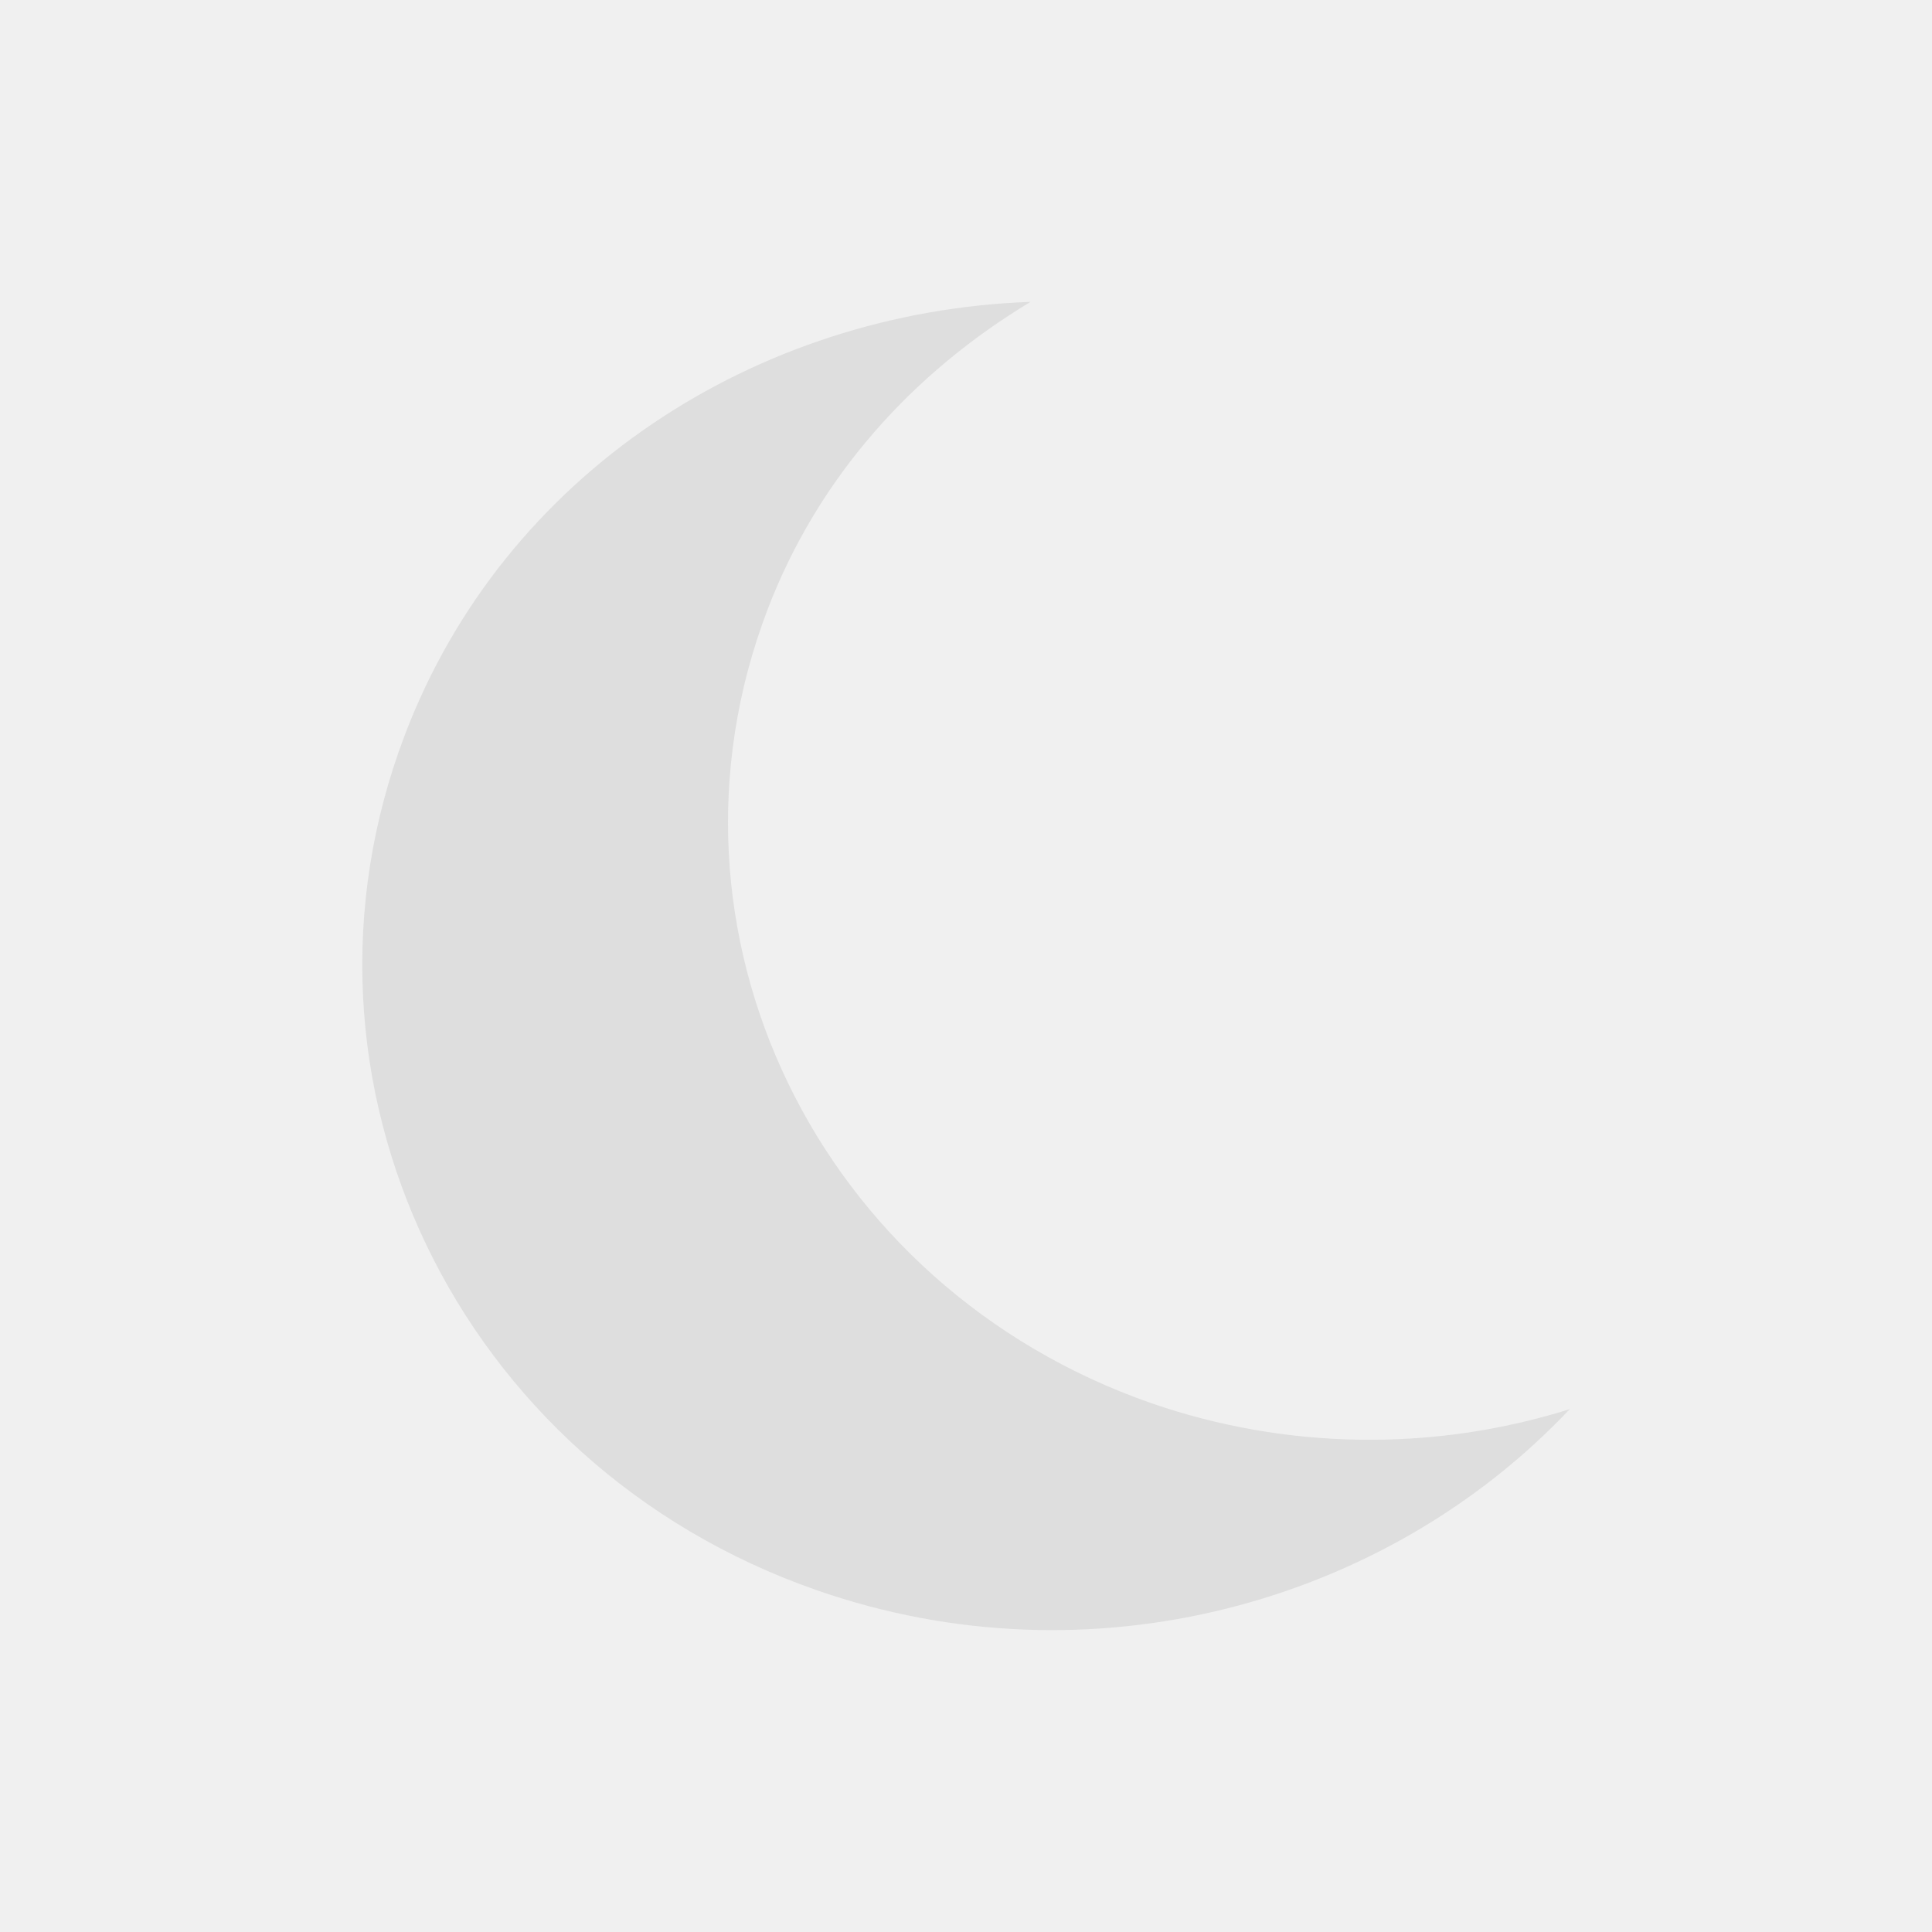
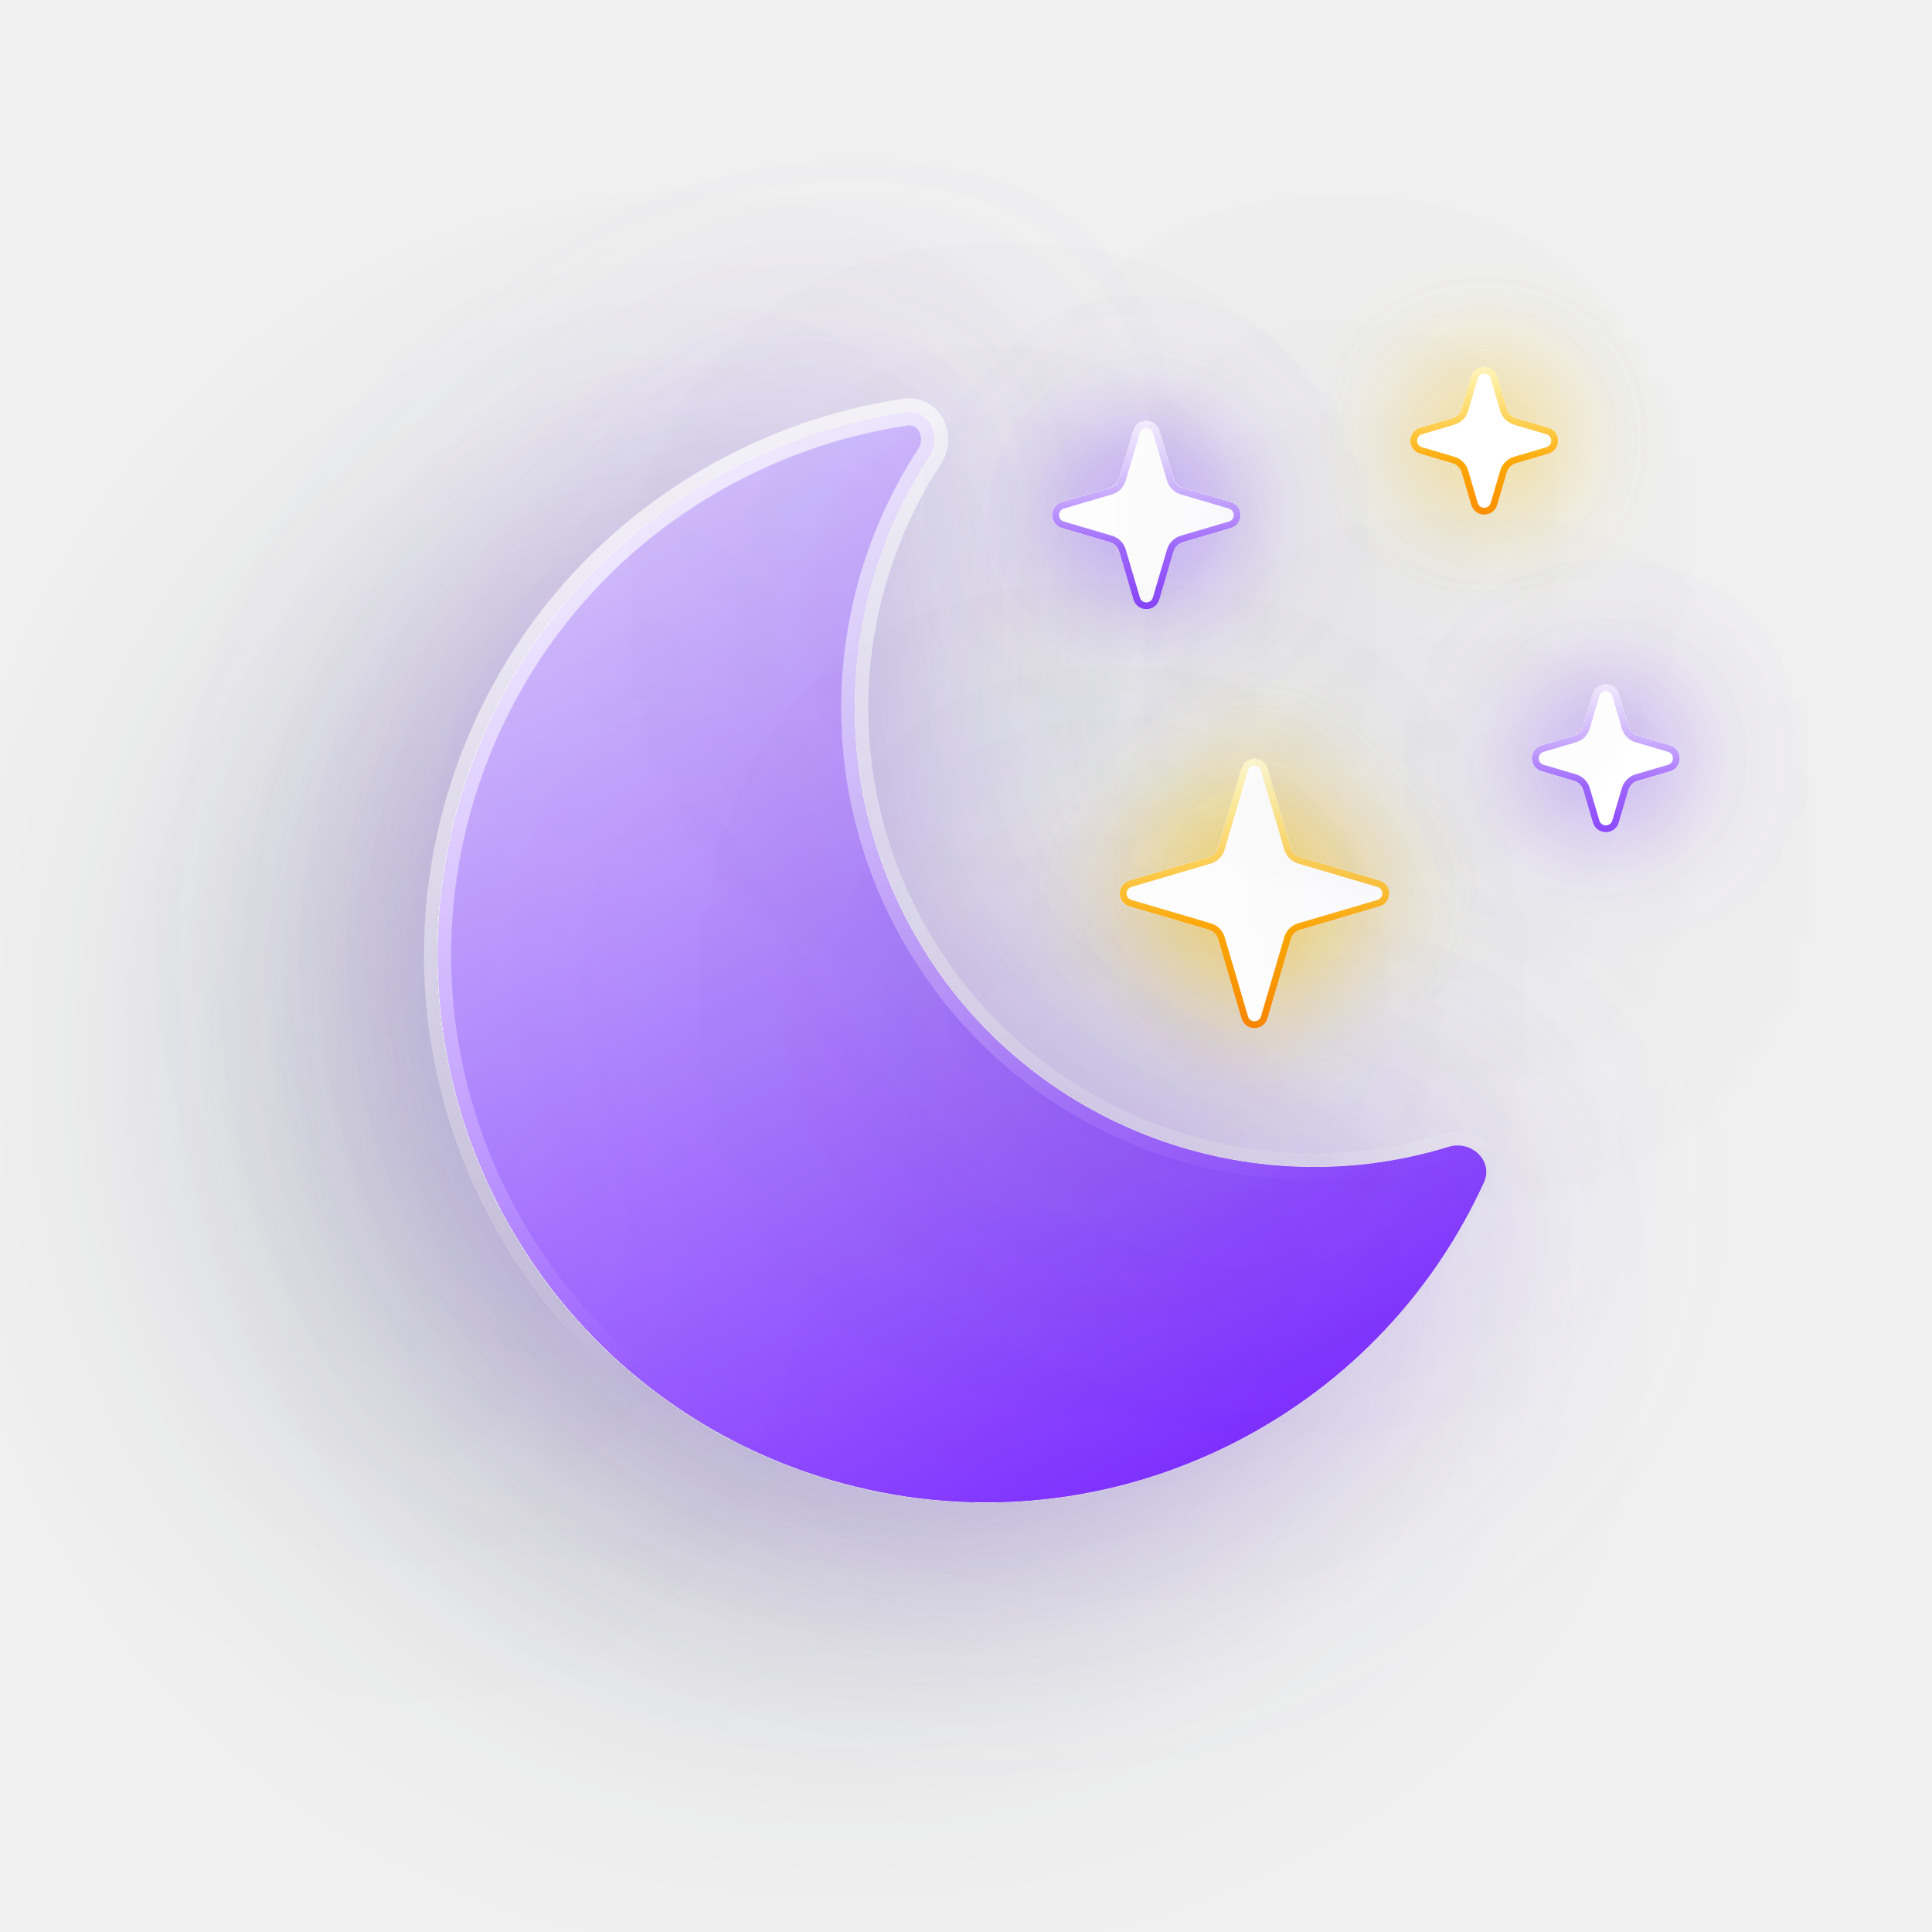
<svg xmlns="http://www.w3.org/2000/svg" width="32" height="32" version="1.1" id="svg1">
  <defs id="defs1">
    <style id="current-color-scheme" type="text/css">
   .ColorScheme-Text { color:#dedede; } .ColorScheme-Highlight { color:#5294e2; }
  </style>
+     <linearGradient id="paint0_linear_2_336" x1="511.961" y1="493.989" x2="586.152" y2="638.227" gradientUnits="userSpaceOnUse">
+       <stop offset="0" stop-color="#D6C2FF" id="stop31" />
+       <stop offset="1" stop-color="#7E2FFF" id="stop32" />
+     </linearGradient>
+     <filter id="filter0_dd_2_336" x="412.098" y="438.412" width="264.22" height="264.41" filterUnits="userSpaceOnUse" color-interpolation-filters="sRGB">
+       <feFlood flood-opacity="0" result="BackgroundImageFix" id="feFlood11" />
+       <feColorMatrix in="SourceAlpha" type="matrix" values="0 0 0 0 0 0 0 0 0 0 0 0 0 0 0 0 0 0 127 0" result="hardAlpha" id="feColorMatrix11" />
+       <feOffset dx="-21" dy="15" id="feOffset11" />
+       <feGaussianBlur stdDeviation="25" id="feGaussianBlur11" />
+       <feComposite in2="hardAlpha" operator="out" id="feComposite11" />
+       <feColorMatrix type="matrix" values="0 0 0 0 0.113 0 0 0 0 0.149 0 0 0 0 0.275 0 0 0 0.25 0" id="feColorMatrix12" />
+       <feBlend mode="normal" in2="BackgroundImageFix" result="effect1_dropShadow_2_336" id="feBlend12" />
+       <feColorMatrix in="SourceAlpha" type="matrix" values="0 0 0 0 0 0 0 0 0 0 0 0 0 0 0 0 0 0 127 0" result="hardAlpha" id="feColorMatrix13" />
+       <feOffset id="feOffset13" />
+       <feGaussianBlur stdDeviation="19" id="feGaussianBlur13" />
+       <feComposite in2="hardAlpha" operator="out" id="feComposite13" />
+       <feColorMatrix type="matrix" values="0 0 0 0 0.62 0 0 0 0 0.424 0 0 0 0 1 0 0 0 0.4 0" id="feColorMatrix14" />
+       <feBlend mode="normal" in2="effect1_dropShadow_2_336" result="effect2_dropShadow_2_336" id="feBlend14" />
+       <feBlend mode="normal" in="SourceGraphic" in2="effect2_dropShadow_2_336" result="shape" id="feBlend15" />
+     </filter>
+     <linearGradient id="paint1_linear_2_336" x1="520.038" y1="414.677" x2="566.183" y2="603.979" gradientUnits="userSpaceOnUse">
+       <stop stop-color="white" id="stop33" />
+       <stop offset="1" stop-color="white" stop-opacity="0" id="stop34" />
+     </linearGradient>
+     <mask id="path-1-inside-1_2_336" fill="#ffffff">
+       <path fill-rule="evenodd" clip-rule="evenodd" d="m 552.339,476.456 c 3.453,-0.512 5.514,3.562 3.604,6.484 -12.939,19.798 -15.162,45.796 -3.57,68.331 15.295,29.736 49.483,43.411 80.363,33.906 3.339,-1.028 6.685,2.084 5.234,5.263 -7.299,15.984 -19.821,29.722 -36.659,38.383 -39.83,20.488 -88.728,4.807 -109.215,-35.023 -20.488,-39.83 -4.807,-88.727 35.023,-109.215 8.135,-4.184 16.648,-6.86 25.22,-8.129 z" id="path1-5" />
+     </mask>
+     <filter id="filter5" x="412.098" y="438.412" width="264.22" height="264.41" filterUnits="userSpaceOnUse" color-interpolation-filters="sRGB">
+       <feFlood flood-opacity="0" result="BackgroundImageFix" id="feFlood1" />
+       <feColorMatrix in="SourceAlpha" type="matrix" values="0 0 0 0 0 0 0 0 0 0 0 0 0 0 0 0 0 0 127 0" result="hardAlpha" id="feColorMatrix1" />
+       <feOffset dx="-21" dy="15" id="feOffset1" />
+       <feGaussianBlur stdDeviation="25" id="feGaussianBlur1" />
+       <feComposite in2="hardAlpha" operator="out" id="feComposite1" />
+       <feColorMatrix type="matrix" values="0 0 0 0 0.113 0 0 0 0 0.149 0 0 0 0 0.275 0 0 0 0.25 0" id="feColorMatrix2" />
+       <feBlend mode="normal" in2="BackgroundImageFix" result="effect1_dropShadow_2_336" id="feBlend2" />
+       <feColorMatrix in="SourceAlpha" type="matrix" values="0 0 0 0 0 0 0 0 0 0 0 0 0 0 0 0 0 0 127 0" result="hardAlpha" id="feColorMatrix3" />
+       <feOffset id="feOffset3" />
+       <feGaussianBlur stdDeviation="19" id="feGaussianBlur3" />
+       <feComposite in2="hardAlpha" operator="out" id="feComposite3" />
+       <feColorMatrix type="matrix" values="0 0 0 0 0.62 0 0 0 0 0.424 0 0 0 0 1 0 0 0 0.4 0" id="feColorMatrix4" />
+       <feBlend mode="normal" in2="effect1_dropShadow_2_336" result="effect2_dropShadow_2_336" id="feBlend4" />
+       <feBlend mode="normal" in="SourceGraphic" in2="effect2_dropShadow_2_336" result="shape" id="feBlend5" />
+     </filter>
+     <linearGradient id="paint2_linear_2_336" x1="587.137" y1="473.016" x2="587.137" y2="511.016" gradientUnits="userSpaceOnUse">
+       <stop offset="0" stop-color="#D6C2FF" id="stop35" />
+       <stop offset="1" stop-color="#7E2FFF" id="stop36" />
+     </linearGradient>
+     <filter id="filter1_dd_2_336" x="503.073" y="442.753" width="127.855" height="127.855" filterUnits="userSpaceOnUse" color-interpolation-filters="sRGB">
+       <feFlood flood-opacity="0" result="BackgroundImageFix" id="feFlood15" />
+       <feColorMatrix in="SourceAlpha" type="matrix" values="0 0 0 0 0 0 0 0 0 0 0 0 0 0 0 0 0 0 127 0" result="hardAlpha" id="feColorMatrix15" />
+       <feOffset dx="-21" dy="15" id="feOffset15" />
+       <feGaussianBlur stdDeviation="25" id="feGaussianBlur15" />
+       <feComposite in2="hardAlpha" operator="out" id="feComposite15" />
+       <feColorMatrix type="matrix" values="0 0 0 0 0.113 0 0 0 0 0.149 0 0 0 0 0.275 0 0 0 0.25 0" id="feColorMatrix16" />
+       <feBlend mode="normal" in2="BackgroundImageFix" result="effect1_dropShadow_2_336" id="feBlend16" />
+       <feColorMatrix in="SourceAlpha" type="matrix" values="0 0 0 0 0 0 0 0 0 0 0 0 0 0 0 0 0 0 127 0" result="hardAlpha" id="feColorMatrix17" />
+       <feOffset id="feOffset17" />
+       <feGaussianBlur stdDeviation="9" id="feGaussianBlur17" />
+       <feComposite in2="hardAlpha" operator="out" id="feComposite17" />
+       <feColorMatrix type="matrix" values="0 0 0 0 0.608 0 0 0 0 0.392 0 0 0 0 1 0 0 0 0.56 0" id="feColorMatrix18" />
+       <feBlend mode="normal" in2="effect1_dropShadow_2_336" result="effect2_dropShadow_2_336" id="feBlend18" />
+       <feBlend mode="normal" in="SourceGraphic" in2="effect2_dropShadow_2_336" result="shape" id="feBlend19" />
+     </filter>
+     <linearGradient id="paint3_linear_2_336" x1="588" y1="472.681" x2="588" y2="496.181" gradientUnits="userSpaceOnUse">
+       <stop stop-color="white" id="stop37" />
+       <stop offset="1" stop-color="white" stop-opacity="0" id="stop38" />
+     </linearGradient>
+     <filter id="filter9" x="503.073" y="442.753" width="127.855" height="127.855" filterUnits="userSpaceOnUse" color-interpolation-filters="sRGB">
+       <feFlood flood-opacity="0" result="BackgroundImageFix" id="feFlood5" />
+       <feColorMatrix in="SourceAlpha" type="matrix" values="0 0 0 0 0 0 0 0 0 0 0 0 0 0 0 0 0 0 127 0" result="hardAlpha" id="feColorMatrix5" />
+       <feOffset dx="-21" dy="15" id="feOffset5" />
+       <feGaussianBlur stdDeviation="25" id="feGaussianBlur5" />
+       <feComposite in2="hardAlpha" operator="out" id="feComposite5" />
+       <feColorMatrix type="matrix" values="0 0 0 0 0.113 0 0 0 0 0.149 0 0 0 0 0.275 0 0 0 0.25 0" id="feColorMatrix6" />
+       <feBlend mode="normal" in2="BackgroundImageFix" result="effect1_dropShadow_2_336" id="feBlend6" />
+       <feColorMatrix in="SourceAlpha" type="matrix" values="0 0 0 0 0 0 0 0 0 0 0 0 0 0 0 0 0 0 127 0" result="hardAlpha" id="feColorMatrix7" />
+       <feOffset id="feOffset7" />
+       <feGaussianBlur stdDeviation="9" id="feGaussianBlur7" />
+       <feComposite in2="hardAlpha" operator="out" id="feComposite7" />
+       <feColorMatrix type="matrix" values="0 0 0 0 0.608 0 0 0 0 0.392 0 0 0 0 1 0 0 0 0.56 0" id="feColorMatrix8" />
+       <feBlend mode="normal" in2="effect1_dropShadow_2_336" result="effect2_dropShadow_2_336" id="feBlend8" />
+       <feBlend mode="normal" in="SourceGraphic" in2="effect2_dropShadow_2_336" result="shape" id="feBlend9" />
+     </filter>
+     <linearGradient id="paint4_linear_2_336" x1="604" y1="522.681" x2="604" y2="572.681" gradientUnits="userSpaceOnUse">
+       <stop stop-color="#FFE600" id="stop39" />
+       <stop offset="1" stop-color="#FF7A00" id="stop40" />
+     </linearGradient>
+     <filter id="filter2_dd_2_336" x="513.073" y="492.753" width="139.855" height="139.855" filterUnits="userSpaceOnUse" color-interpolation-filters="sRGB">
+       <feFlood flood-opacity="0" result="BackgroundImageFix" id="feFlood19" />
+       <feColorMatrix in="SourceAlpha" type="matrix" values="0 0 0 0 0 0 0 0 0 0 0 0 0 0 0 0 0 0 127 0" result="hardAlpha" id="feColorMatrix19" />
+       <feOffset dx="-21" dy="15" id="feOffset19" />
+       <feGaussianBlur stdDeviation="25" id="feGaussianBlur19" />
+       <feComposite in2="hardAlpha" operator="out" id="feComposite19" />
+       <feColorMatrix type="matrix" values="0 0 0 0 0.113 0 0 0 0 0.149 0 0 0 0 0.275 0 0 0 0.25 0" id="feColorMatrix20" />
+       <feBlend mode="normal" in2="BackgroundImageFix" result="effect1_dropShadow_2_336" id="feBlend20" />
+       <feColorMatrix in="SourceAlpha" type="matrix" values="0 0 0 0 0 0 0 0 0 0 0 0 0 0 0 0 0 0 127 0" result="hardAlpha" id="feColorMatrix21" />
+       <feOffset id="feOffset21" />
+       <feGaussianBlur stdDeviation="9" id="feGaussianBlur21" />
+       <feComposite in2="hardAlpha" operator="out" id="feComposite21" />
+       <feColorMatrix type="matrix" values="0 0 0 0 0.996 0 0 0 0 0.765 0 0 0 0 0.012 0 0 0 0.47 0" id="feColorMatrix22" />
+       <feBlend mode="normal" in2="effect1_dropShadow_2_336" result="effect2_dropShadow_2_336" id="feBlend22" />
+       <feBlend mode="normal" in="SourceGraphic" in2="effect2_dropShadow_2_336" result="shape" id="feBlend23" />
+     </filter>
+     <linearGradient id="paint5_linear_2_336" x1="604" y1="522.681" x2="604" y2="553.602" gradientUnits="userSpaceOnUse">
+       <stop stop-color="white" id="stop41" />
+       <stop offset="1" stop-color="white" stop-opacity="0" id="stop42" />
+     </linearGradient>
+     <filter id="filter25" x="513.073" y="492.753" width="139.855" height="139.855" filterUnits="userSpaceOnUse" color-interpolation-filters="sRGB">
+       <feFlood flood-opacity="0" result="BackgroundImageFix" id="feFlood9" />
+       <feColorMatrix in="SourceAlpha" type="matrix" values="0 0 0 0 0 0 0 0 0 0 0 0 0 0 0 0 0 0 127 0" result="hardAlpha" id="feColorMatrix9" />
+       <feOffset dx="-21" dy="15" id="feOffset9" />
+       <feGaussianBlur stdDeviation="25" id="feGaussianBlur9" />
+       <feComposite in2="hardAlpha" operator="out" id="feComposite9" />
+       <feColorMatrix type="matrix" values="0 0 0 0 0.113 0 0 0 0 0.149 0 0 0 0 0.275 0 0 0 0.25 0" id="feColorMatrix10" />
+       <feBlend mode="normal" in2="BackgroundImageFix" result="effect1_dropShadow_2_336" id="feBlend10" />
+       <feColorMatrix in="SourceAlpha" type="matrix" values="0 0 0 0 0 0 0 0 0 0 0 0 0 0 0 0 0 0 127 0" result="hardAlpha" id="feColorMatrix23" />
+       <feOffset id="feOffset23" />
+       <feGaussianBlur stdDeviation="9" id="feGaussianBlur23" />
+       <feComposite in2="hardAlpha" operator="out" id="feComposite23" />
+       <feColorMatrix type="matrix" values="0 0 0 0 0.996 0 0 0 0 0.765 0 0 0 0 0.012 0 0 0 0.47 0" id="feColorMatrix24" />
+       <feBlend mode="normal" in2="effect1_dropShadow_2_336" result="effect2_dropShadow_2_336" id="feBlend24" />
+       <feBlend mode="normal" in="SourceGraphic" in2="effect2_dropShadow_2_336" result="shape" id="feBlend25" />
+     </filter>
+     <linearGradient id="paint6_linear_2_336" x1="655.273" y1="511.963" x2="655.273" y2="543.963" gradientUnits="userSpaceOnUse">
+       <stop offset="0" stop-color="#D6C2FF" id="stop43" />
+       <stop offset="1" stop-color="#7E2FFF" id="stop44" />
+     </linearGradient>
+     <filter id="filter3_dd_2_336" x="574.073" y="481.753" width="121.855" height="121.855" filterUnits="userSpaceOnUse" color-interpolation-filters="sRGB">
+       <feFlood flood-opacity="0" result="BackgroundImageFix" id="feFlood23" />
+       <feColorMatrix in="SourceAlpha" type="matrix" values="0 0 0 0 0 0 0 0 0 0 0 0 0 0 0 0 0 0 127 0" result="hardAlpha" id="feColorMatrix25" />
+       <feOffset dx="-21" dy="15" id="feOffset25" />
+       <feGaussianBlur stdDeviation="25" id="feGaussianBlur25" />
+       <feComposite in2="hardAlpha" operator="out" id="feComposite25" />
+       <feColorMatrix type="matrix" values="0 0 0 0 0.113 0 0 0 0 0.149 0 0 0 0 0.275 0 0 0 0.25 0" id="feColorMatrix26" />
+       <feBlend mode="normal" in2="BackgroundImageFix" result="effect1_dropShadow_2_336" id="feBlend26" />
+       <feColorMatrix in="SourceAlpha" type="matrix" values="0 0 0 0 0 0 0 0 0 0 0 0 0 0 0 0 0 0 127 0" result="hardAlpha" id="feColorMatrix27" />
+       <feOffset id="feOffset27" />
+       <feGaussianBlur stdDeviation="9" id="feGaussianBlur27" />
+       <feComposite in2="hardAlpha" operator="out" id="feComposite27" />
+       <feColorMatrix type="matrix" values="0 0 0 0 0.608 0 0 0 0 0.392 0 0 0 0 1 0 0 0 0.56 0" id="feColorMatrix28" />
+       <feBlend mode="normal" in2="effect1_dropShadow_2_336" result="effect2_dropShadow_2_336" id="feBlend28" />
+       <feBlend mode="normal" in="SourceGraphic" in2="effect2_dropShadow_2_336" result="shape" id="feBlend27" />
+     </filter>
+     <linearGradient id="paint7_linear_2_336" x1="656" y1="511.681" x2="656" y2="531.47" gradientUnits="userSpaceOnUse">
+       <stop stop-color="white" id="stop45" />
+       <stop offset="1" stop-color="white" stop-opacity="0" id="stop46" />
+     </linearGradient>
+     <filter id="filter33" x="574.073" y="481.753" width="121.855" height="121.855" filterUnits="userSpaceOnUse" color-interpolation-filters="sRGB">
+       <feFlood flood-opacity="0" result="BackgroundImageFix" id="feFlood28" />
+       <feColorMatrix in="SourceAlpha" type="matrix" values="0 0 0 0 0 0 0 0 0 0 0 0 0 0 0 0 0 0 127 0" result="hardAlpha" id="feColorMatrix29" />
+       <feOffset dx="-21" dy="15" id="feOffset29" />
+       <feGaussianBlur stdDeviation="25" id="feGaussianBlur29" />
+       <feComposite in2="hardAlpha" operator="out" id="feComposite29" />
+       <feColorMatrix type="matrix" values="0 0 0 0 0.113 0 0 0 0 0.149 0 0 0 0 0.275 0 0 0 0.25 0" id="feColorMatrix30" />
+       <feBlend mode="normal" in2="BackgroundImageFix" result="effect1_dropShadow_2_336" id="feBlend30" />
+       <feColorMatrix in="SourceAlpha" type="matrix" values="0 0 0 0 0 0 0 0 0 0 0 0 0 0 0 0 0 0 127 0" result="hardAlpha" id="feColorMatrix31" />
+       <feOffset id="feOffset31" />
+       <feGaussianBlur stdDeviation="9" id="feGaussianBlur31" />
+       <feComposite in2="hardAlpha" operator="out" id="feComposite31" />
+       <feColorMatrix type="matrix" values="0 0 0 0 0.608 0 0 0 0 0.392 0 0 0 0 1 0 0 0 0.56 0" id="feColorMatrix32" />
+       <feBlend mode="normal" in2="effect1_dropShadow_2_336" result="effect2_dropShadow_2_336" id="feBlend32" />
+       <feBlend mode="normal" in="SourceGraphic" in2="effect2_dropShadow_2_336" result="shape" id="feBlend33" />
+     </filter>
+     <linearGradient id="paint8_linear_2_336" x1="638" y1="464.681" x2="638" y2="496.681" gradientUnits="userSpaceOnUse">
+       <stop stop-color="#FFE600" id="stop47" />
+       <stop offset="1" stop-color="#FF7A00" id="stop48" />
+     </linearGradient>
+     <filter id="filter4_dd_2_336" x="556.073" y="434.753" width="121.855" height="121.855" filterUnits="userSpaceOnUse" color-interpolation-filters="sRGB">
+       <feFlood flood-opacity="0" result="BackgroundImageFix" id="feFlood27" />
+       <feColorMatrix in="SourceAlpha" type="matrix" values="0 0 0 0 0 0 0 0 0 0 0 0 0 0 0 0 0 0 127 0" result="hardAlpha" id="feColorMatrix33" />
+       <feOffset dx="-21" dy="15" id="feOffset33" />
+       <feGaussianBlur stdDeviation="25" id="feGaussianBlur33" />
+       <feComposite in2="hardAlpha" operator="out" id="feComposite33" />
+       <feColorMatrix type="matrix" values="0 0 0 0 0.113 0 0 0 0 0.149 0 0 0 0 0.275 0 0 0 0.25 0" id="feColorMatrix34" />
+       <feBlend mode="normal" in2="BackgroundImageFix" result="effect1_dropShadow_2_336" id="feBlend34" />
+       <feColorMatrix in="SourceAlpha" type="matrix" values="0 0 0 0 0 0 0 0 0 0 0 0 0 0 0 0 0 0 127 0" result="hardAlpha" id="feColorMatrix35" />
+       <feOffset id="feOffset35" />
+       <feGaussianBlur stdDeviation="9" id="feGaussianBlur35" />
+       <feComposite in2="hardAlpha" operator="out" id="feComposite35" />
+       <feColorMatrix type="matrix" values="0 0 0 0 0.996 0 0 0 0 0.765 0 0 0 0 0.012 0 0 0 0.47 0" id="feColorMatrix36" />
+       <feBlend mode="normal" in2="effect1_dropShadow_2_336" result="effect2_dropShadow_2_336" id="feBlend36" />
+       <feBlend mode="normal" in="SourceGraphic" in2="effect2_dropShadow_2_336" result="shape" id="feBlend31" />
+     </filter>
+     <linearGradient id="paint9_linear_2_336" x1="638" y1="464.681" x2="638" y2="484.47" gradientUnits="userSpaceOnUse">
+       <stop stop-color="white" id="stop49" />
+       <stop offset="1" stop-color="white" stop-opacity="0" id="stop50" />
+     </linearGradient>
+     <filter id="filter41" x="556.073" y="434.753" width="121.855" height="121.855" filterUnits="userSpaceOnUse" color-interpolation-filters="sRGB">
+       <feFlood flood-opacity="0" result="BackgroundImageFix" id="feFlood36" />
+       <feColorMatrix in="SourceAlpha" type="matrix" values="0 0 0 0 0 0 0 0 0 0 0 0 0 0 0 0 0 0 127 0" result="hardAlpha" id="feColorMatrix37" />
+       <feOffset dx="-21" dy="15" id="feOffset37" />
+       <feGaussianBlur stdDeviation="25" id="feGaussianBlur37" />
+       <feComposite in2="hardAlpha" operator="out" id="feComposite37" />
+       <feColorMatrix type="matrix" values="0 0 0 0 0.113 0 0 0 0 0.149 0 0 0 0 0.275 0 0 0 0.25 0" id="feColorMatrix38" />
+       <feBlend mode="normal" in2="BackgroundImageFix" result="effect1_dropShadow_2_336" id="feBlend38" />
+       <feColorMatrix in="SourceAlpha" type="matrix" values="0 0 0 0 0 0 0 0 0 0 0 0 0 0 0 0 0 0 127 0" result="hardAlpha" id="feColorMatrix39" />
+       <feOffset id="feOffset39" />
+       <feGaussianBlur stdDeviation="9" id="feGaussianBlur39" />
+       <feComposite in2="hardAlpha" operator="out" id="feComposite39" />
+       <feColorMatrix type="matrix" values="0 0 0 0 0.996 0 0 0 0 0.765 0 0 0 0 0.012 0 0 0 0.47 0" id="feColorMatrix40" />
+       <feBlend mode="normal" in2="effect1_dropShadow_2_336" result="effect2_dropShadow_2_336" id="feBlend40" />
+       <feBlend mode="normal" in="SourceGraphic" in2="effect2_dropShadow_2_336" result="shape" id="feBlend41" />
+     </filter>
  </defs>
-   <path d="M 17.069,5 C 12.531,5.16 8.35,7.84 6.703,12.179 4.53,17.895 7.561,24.259 13.528,26.339 18.058,27.919 22.955,26.567 26,23.34 A 10.639,10.192 0 0 1 19.069,23.241 C 13.53,21.309 10.69,15.422 12.707,10.113 13.551,7.892 15.128,6.168 17.069,5 Z" style="fill:currentColor;stroke-width:1.873" class="ColorScheme-Text" id="path1" />
+   <path fill-rule="evenodd" clip-rule="evenodd" d="m 552.339,476.456 c 3.453,-0.512 5.514,3.562 3.604,6.484 -12.939,19.798 -15.162,45.796 -3.57,68.331 15.295,29.736 49.483,43.411 80.363,33.906 3.339,-1.028 6.685,2.084 5.234,5.263 -7.299,15.984 -19.821,29.722 -36.659,38.383 -39.83,20.488 -88.728,4.807 -109.215,-35.023 -20.488,-39.83 -4.807,-88.727 35.023,-109.215 8.135,-4.184 16.648,-6.86 25.22,-8.129 z" id="path2" style="fill:url(#paint0_linear_2_336);filter:url(#filter0_dd_2_336)" transform="matrix(0.111912,0,0,0.1119115,-46.81673,-46.49386)" />
+   <path d="m 637.97,590.44 -1.82,-0.831 z m -85.631,-113.984 0.293,1.978 z m 1.812,73.901 c -11.249,-21.87 -9.095,-47.102 3.466,-66.322 l -3.348,-2.189 c -13.316,20.376 -15.609,47.14 -3.675,70.34 z m 77.997,32.908 c -29.97,9.225 -63.153,-4.05 -77.997,-32.908 l -3.557,1.829 c 15.746,30.612 50.94,44.687 82.73,34.902 z m 4.002,6.344 c -7.118,15.59 -19.329,28.987 -35.754,37.436 l 1.83,3.557 c 17.251,-8.874 30.085,-22.954 37.563,-39.332 z m -35.754,37.436 c -38.848,19.982 -86.539,4.688 -106.522,-34.16 l -3.557,1.83 c 20.993,40.812 71.096,56.88 111.909,35.887 z m -106.522,-34.16 c -19.982,-38.848 -4.688,-86.539 34.16,-106.521 l -1.83,-3.557 c -40.812,20.992 -56.879,71.095 -35.887,111.908 z m 34.16,-106.521 c 7.937,-4.083 16.24,-6.692 24.598,-7.93 l -0.586,-3.957 c -8.786,1.301 -17.509,4.044 -25.842,8.33 z m 105.29,100.724 c 0.923,-0.284 1.844,0.003 2.428,0.574 0.554,0.541 0.726,1.228 0.398,1.947 l 3.639,1.661 c 1.123,-2.459 0.348,-4.917 -1.243,-6.47 -1.56,-1.524 -3.982,-2.279 -6.398,-1.535 z M 557.617,484.035 c 1.382,-2.115 1.328,-4.65 0.298,-6.57 -1.051,-1.958 -3.196,-3.384 -5.869,-2.988 l 0.586,3.957 c 0.78,-0.115 1.392,0.24 1.758,0.922 0.386,0.719 0.407,1.682 -0.121,2.49 z" id="path3" style="fill:url(#paint1_linear_2_336);filter:url(#filter0_dd_2_336)" transform="matrix(0.111912,0,0,0.1119115,-46.81673,-46.49386)" />
+   <path d="m 586.082,479.188 c 0.563,-1.913 3.273,-1.913 3.836,0 l 2.1,7.122 c 0.192,0.651 0.702,1.161 1.353,1.353 l 7.122,2.1 c 1.913,0.563 1.913,3.272 0,3.836 l -7.122,2.1 c -0.651,0.192 -1.161,0.701 -1.353,1.353 l -2.1,7.122 c -0.563,1.912 -3.273,1.912 -3.836,0 l -2.1,-7.122 c -0.192,-0.652 -0.702,-1.161 -1.353,-1.353 l -7.122,-2.1 c -1.913,-0.564 -1.913,-3.273 0,-3.836 l 7.122,-2.1 c 0.651,-0.192 1.161,-0.702 1.353,-1.353 z" fill="url(#paint2_linear_2_336)" id="path4" style="fill:url(#paint2_linear_2_336);filter:url(#filter1_dd_2_336)" transform="matrix(0.111912,0,0,0.1119115,-46.81673,-46.49386)" />
+   <path d="m 587.041,479.471 c 0.282,-0.957 1.636,-0.957 1.918,0 l 2.1,7.122 c 0.288,0.977 1.052,1.741 2.029,2.029 l 7.122,2.1 c 0.956,0.282 0.956,1.636 0,1.918 l -7.122,2.1 c -0.977,0.288 -1.741,1.052 -2.029,2.029 l -2.1,7.122 c -0.282,0.956 -1.636,0.956 -1.918,0 l -2.1,-7.122 c -0.288,-0.977 -1.052,-1.741 -2.029,-2.029 l -7.122,-2.1 c -0.956,-0.282 -0.956,-1.636 0,-1.918 l 7.122,-2.1 c 0.977,-0.288 1.741,-1.052 2.029,-2.029 z" stroke-width="2" id="path5" style="fill:#ffffff;fill-opacity:1;stroke:url(#paint3_linear_2_336);filter:url(#filter1_dd_2_336)" transform="matrix(0.111912,0,0,0.1119115,-46.81673,-46.49386)" />
+   <path d="m 602.082,529.188 c 0.563,-1.913 3.273,-1.913 3.836,0 l 3.466,11.756 c 0.192,0.651 0.702,1.161 1.353,1.353 l 11.756,3.466 c 1.913,0.563 1.913,3.272 0,3.836 l -11.756,3.466 c -0.651,0.192 -1.161,0.702 -1.353,1.353 l -3.466,11.756 c -0.563,1.912 -3.273,1.912 -3.836,0 l -3.466,-11.756 c -0.192,-0.651 -0.702,-1.161 -1.353,-1.353 l -11.756,-3.466 c -1.913,-0.564 -1.913,-3.273 0,-3.836 l 11.756,-3.466 c 0.651,-0.192 1.161,-0.702 1.353,-1.353 z" fill="url(#paint4_linear_2_336)" id="path6" style="fill:url(#paint4_linear_2_336);filter:url(#filter2_dd_2_336)" transform="matrix(0.111912,0,0,0.1119115,-46.81673,-46.49386)" />
+   <path d="m 603.041,529.471 c 0.282,-0.957 1.636,-0.957 1.918,0 l 3.466,11.756 c 0.288,0.977 1.052,1.741 2.029,2.029 l 11.756,3.466 c 0.956,0.282 0.956,1.636 0,1.918 l -11.756,3.466 c -0.977,0.288 -1.741,1.052 -2.029,2.029 l -3.466,11.756 c -0.282,0.956 -1.636,0.956 -1.918,0 l -3.466,-11.756 c -0.288,-0.977 -1.052,-1.741 -2.029,-2.029 L 585.79,548.64 c -0.956,-0.282 -0.956,-1.636 0,-1.918 l 11.756,-3.466 c 0.977,-0.288 1.741,-1.052 2.029,-2.029 z" stroke-width="2" id="path7" style="fill:#ffffff;fill-opacity:1;stroke:url(#paint5_linear_2_336);filter:url(#filter2_dd_2_336)" transform="matrix(0.111912,0,0,0.1119115,-46.81673,-46.49386)" />
+   <path d="m 654.082,518.188 c 0.563,-1.913 3.273,-1.913 3.836,0 l 1.417,4.805 c 0.192,0.651 0.701,1.161 1.353,1.353 l 4.805,1.417 c 1.913,0.563 1.913,3.272 0,3.836 l -4.805,1.417 c -0.652,0.192 -1.161,0.701 -1.353,1.353 l -1.417,4.805 c -0.563,1.912 -3.273,1.912 -3.836,0 l -1.417,-4.805 c -0.192,-0.652 -0.701,-1.161 -1.353,-1.353 l -4.805,-1.417 c -1.913,-0.564 -1.913,-3.273 0,-3.836 l 4.805,-1.417 c 0.652,-0.192 1.161,-0.702 1.353,-1.353 z" fill="url(#paint6_linear_2_336)" id="path8" style="fill:url(#paint6_linear_2_336);filter:url(#filter3_dd_2_336)" transform="matrix(0.111912,0,0,0.1119115,-46.81673,-46.49386)" />
+   <path d="m 655.041,518.471 c 0.282,-0.957 1.636,-0.957 1.918,0 l 1.417,4.805 c 0.288,0.977 1.052,1.741 2.029,2.029 l 4.805,1.417 c 0.956,0.282 0.956,1.636 0,1.918 l -4.805,1.417 c -0.977,0.288 -1.741,1.052 -2.029,2.029 l -1.417,4.805 c -0.282,0.956 -1.636,0.956 -1.918,0 l -1.417,-4.805 c -0.288,-0.977 -1.052,-1.741 -2.029,-2.029 l -4.805,-1.417 c -0.956,-0.282 -0.956,-1.636 0,-1.918 l 4.805,-1.417 -0.283,-0.959 0.283,0.959 c 0.977,-0.288 1.741,-1.052 2.029,-2.029 z" stroke-width="2" id="path9" style="fill:#ffffff;fill-opacity:1;stroke:url(#paint7_linear_2_336);filter:url(#filter3_dd_2_336)" transform="matrix(0.111912,0,0,0.1119115,-46.81673,-46.49386)" />
+   <path d="m 636.082,471.188 c 0.563,-1.913 3.273,-1.913 3.836,0 l 1.417,4.805 c 0.192,0.651 0.701,1.161 1.353,1.353 l 4.805,1.417 c 1.913,0.563 1.913,3.272 0,3.836 l -4.805,1.417 c -0.652,0.192 -1.161,0.701 -1.353,1.353 l -1.417,4.805 c -0.563,1.912 -3.273,1.912 -3.836,0 l -1.417,-4.805 c -0.192,-0.652 -0.701,-1.161 -1.353,-1.353 l -4.805,-1.417 c -1.913,-0.564 -1.913,-3.273 0,-3.836 l 4.805,-1.417 c 0.652,-0.192 1.161,-0.702 1.353,-1.353 z" fill="url(#paint8_linear_2_336)" id="path10" style="fill:url(#paint8_linear_2_336);filter:url(#filter4_dd_2_336)" transform="matrix(0.111912,0,0,0.1119115,-46.81673,-46.49386)" />
+   <path d="m 637.041,471.471 c 0.282,-0.957 1.636,-0.957 1.918,0 l 1.417,4.805 c 0.288,0.977 1.052,1.741 2.029,2.029 l 4.805,1.417 c 0.956,0.282 0.956,1.636 0,1.918 l -4.805,1.417 c -0.977,0.288 -1.741,1.052 -2.029,2.029 l -1.417,4.805 c -0.282,0.956 -1.636,0.956 -1.918,0 l -1.417,-4.805 c -0.288,-0.977 -1.052,-1.741 -2.029,-2.029 l -4.805,-1.417 c -0.956,-0.282 -0.956,-1.636 0,-1.918 l 4.805,-1.417 -0.283,-0.959 0.283,0.959 c 0.977,-0.288 1.741,-1.052 2.029,-2.029 z" stroke-width="2" id="path11" style="fill:#ffffff;fill-opacity:1;stroke:url(#paint9_linear_2_336);filter:url(#filter4_dd_2_336)" transform="matrix(0.111912,0,0,0.1119115,-46.81673,-46.49386)" />
+   <g id="g1" transform="matrix(0.4396942,0,0,0.4396942,16.51659,17.32612)" />
</svg>
